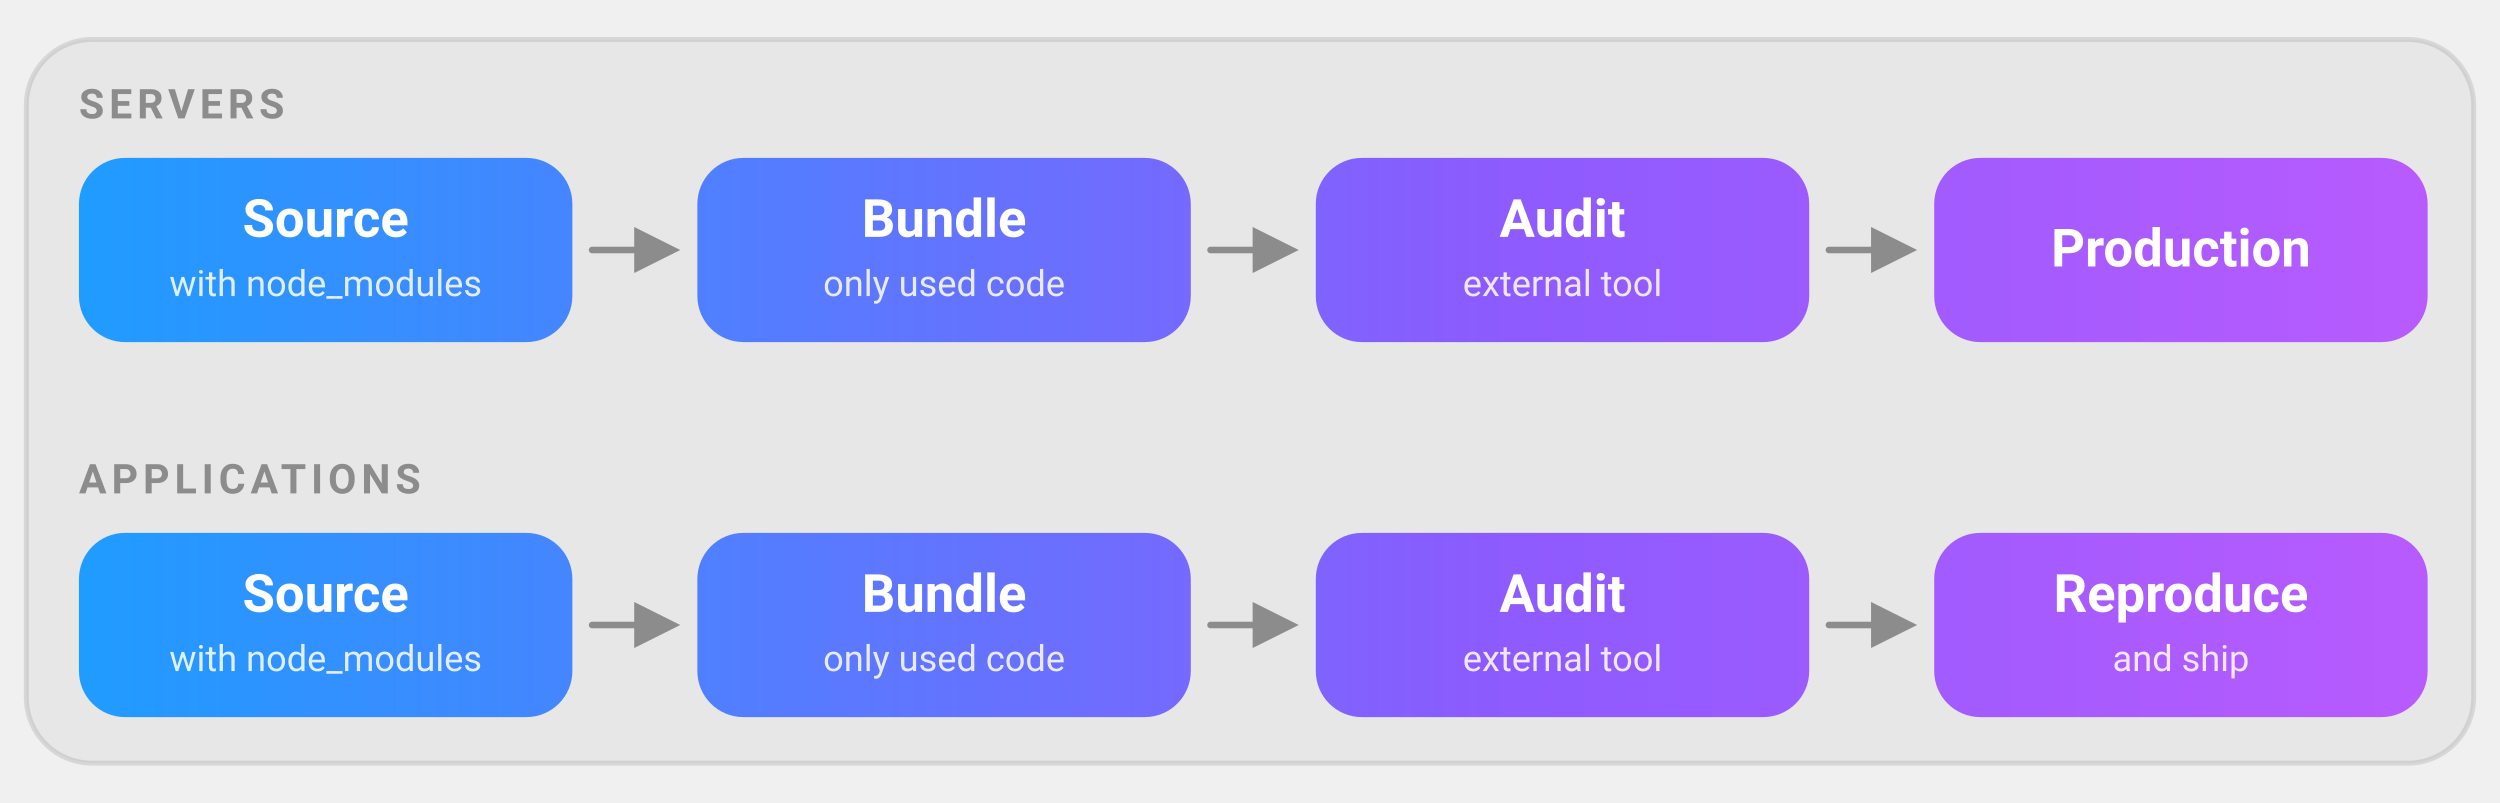
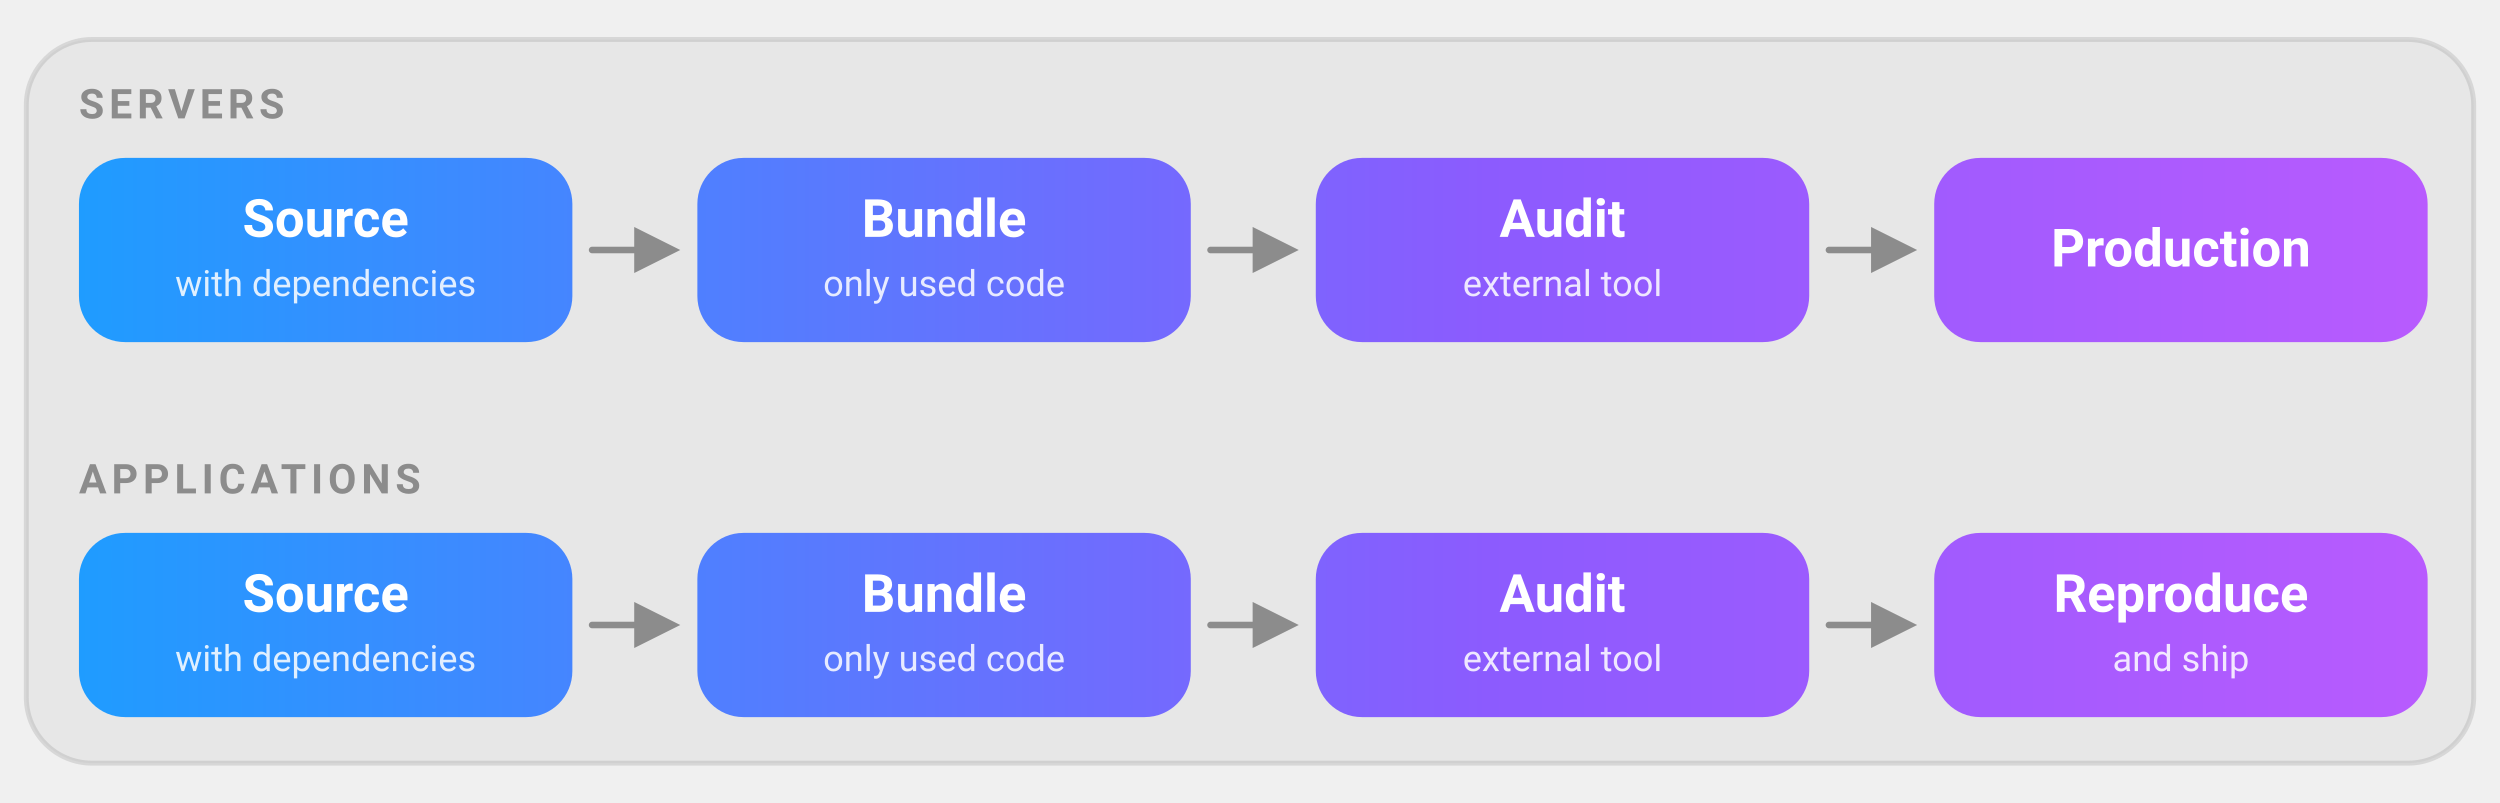
<svg xmlns="http://www.w3.org/2000/svg" viewBox="0 0 760 244" aria-label="Stasis workflows" font-family="ui-sans-serif, -apple-system, 'Segoe UI', Roboto, Helvetica, Arial, sans-serif">
  <defs>
    <linearGradient id="grad" gradientUnits="userSpaceOnUse" x1="24" y1="0" x2="738" y2="0">
      <stop offset="0%" stop-color="#1f9cff" />
      <stop offset="60%" stop-color="#8c5bfe" />
      <stop offset="100%" stop-color="#b85bfe" />
    </linearGradient>
    <marker id="arw" viewBox="0 0 10 10" refX="8" refY="5" markerWidth="7" markerHeight="7" orient="auto-start-reverse">
      <path d="M0 0 10 5 0 10z" fill="#8c8c8c" />
    </marker>
  </defs>
  <rect x="8" y="12" width="744" height="220" rx="20" fill="#969696" fill-opacity=".09" stroke="#8c8c8c" stroke-opacity=".25" stroke-width="1.5" />
  <text x="24" y="36" fill="#8c8c8c" font-size="12.5" font-weight="700" letter-spacing="1.5">SERVERS</text>
  <rect x="24" y="48" width="150" height="56" rx="14" fill="url(#grad)" />
  <rect x="212" y="48" width="150" height="56" rx="14" fill="url(#grad)" />
  <rect x="400" y="48" width="150" height="56" rx="14" fill="url(#grad)" />
  <rect x="588" y="48" width="150" height="56" rx="14" fill="url(#grad)" />
  <line x1="180" y1="76" x2="204" y2="76" stroke="#8c8c8c" stroke-width="2" stroke-linecap="round" marker-end="url(#arw)" />
  <line x1="368" y1="76" x2="392" y2="76" stroke="#8c8c8c" stroke-width="2" stroke-linecap="round" marker-end="url(#arw)" />
  <line x1="556" y1="76" x2="580" y2="76" stroke="#8c8c8c" stroke-width="2" stroke-linecap="round" marker-end="url(#arw)" />
  <g fill="#fff" text-anchor="middle">
    <text x="99" y="72" font-size="16" font-weight="600">Source</text>
-     <text x="99" y="90" font-size="11" fill-opacity=".85">with node_modules</text>
+     <text x="99" y="90" font-size="11" fill-opacity=".85">with dependencies</text>
    <text x="287" y="72" font-size="16" font-weight="600">Bundle</text>
    <text x="287" y="90" font-size="11" fill-opacity=".85">only used code</text>
    <text x="475" y="72" font-size="16" font-weight="600">Audit</text>
    <text x="475" y="90" font-size="11" fill-opacity=".85">external tool</text>
    <text x="663" y="81" font-size="16" font-weight="600">Production</text>
  </g>
  <text x="24" y="150" fill="#8c8c8c" font-size="12.5" font-weight="700" letter-spacing="1.5">APPLICATIONS</text>
  <rect x="24" y="162" width="150" height="56" rx="14" fill="url(#grad)" />
  <rect x="212" y="162" width="150" height="56" rx="14" fill="url(#grad)" />
  <rect x="400" y="162" width="150" height="56" rx="14" fill="url(#grad)" />
  <rect x="588" y="162" width="150" height="56" rx="14" fill="url(#grad)" />
  <line x1="180" y1="190" x2="204" y2="190" stroke="#8c8c8c" stroke-width="2" stroke-linecap="round" marker-end="url(#arw)" />
  <line x1="368" y1="190" x2="392" y2="190" stroke="#8c8c8c" stroke-width="2" stroke-linecap="round" marker-end="url(#arw)" />
  <line x1="556" y1="190" x2="580" y2="190" stroke="#8c8c8c" stroke-width="2" stroke-linecap="round" marker-end="url(#arw)" />
  <g fill="#fff" text-anchor="middle">
    <text x="99" y="186" font-size="16" font-weight="600">Source</text>
-     <text x="99" y="204" font-size="11" fill-opacity=".85">with node_modules</text>
+     <text x="99" y="204" font-size="11" fill-opacity=".85">with dependencies</text>
    <text x="287" y="186" font-size="16" font-weight="600">Bundle</text>
    <text x="287" y="204" font-size="11" fill-opacity=".85">only used code</text>
    <text x="475" y="186" font-size="16" font-weight="600">Audit</text>
    <text x="475" y="204" font-size="11" fill-opacity=".85">external tool</text>
    <text x="663" y="186" font-size="16" font-weight="600">Reproduce</text>
    <text x="663" y="204" font-size="11" fill-opacity=".85">and ship</text>
  </g>
</svg>
